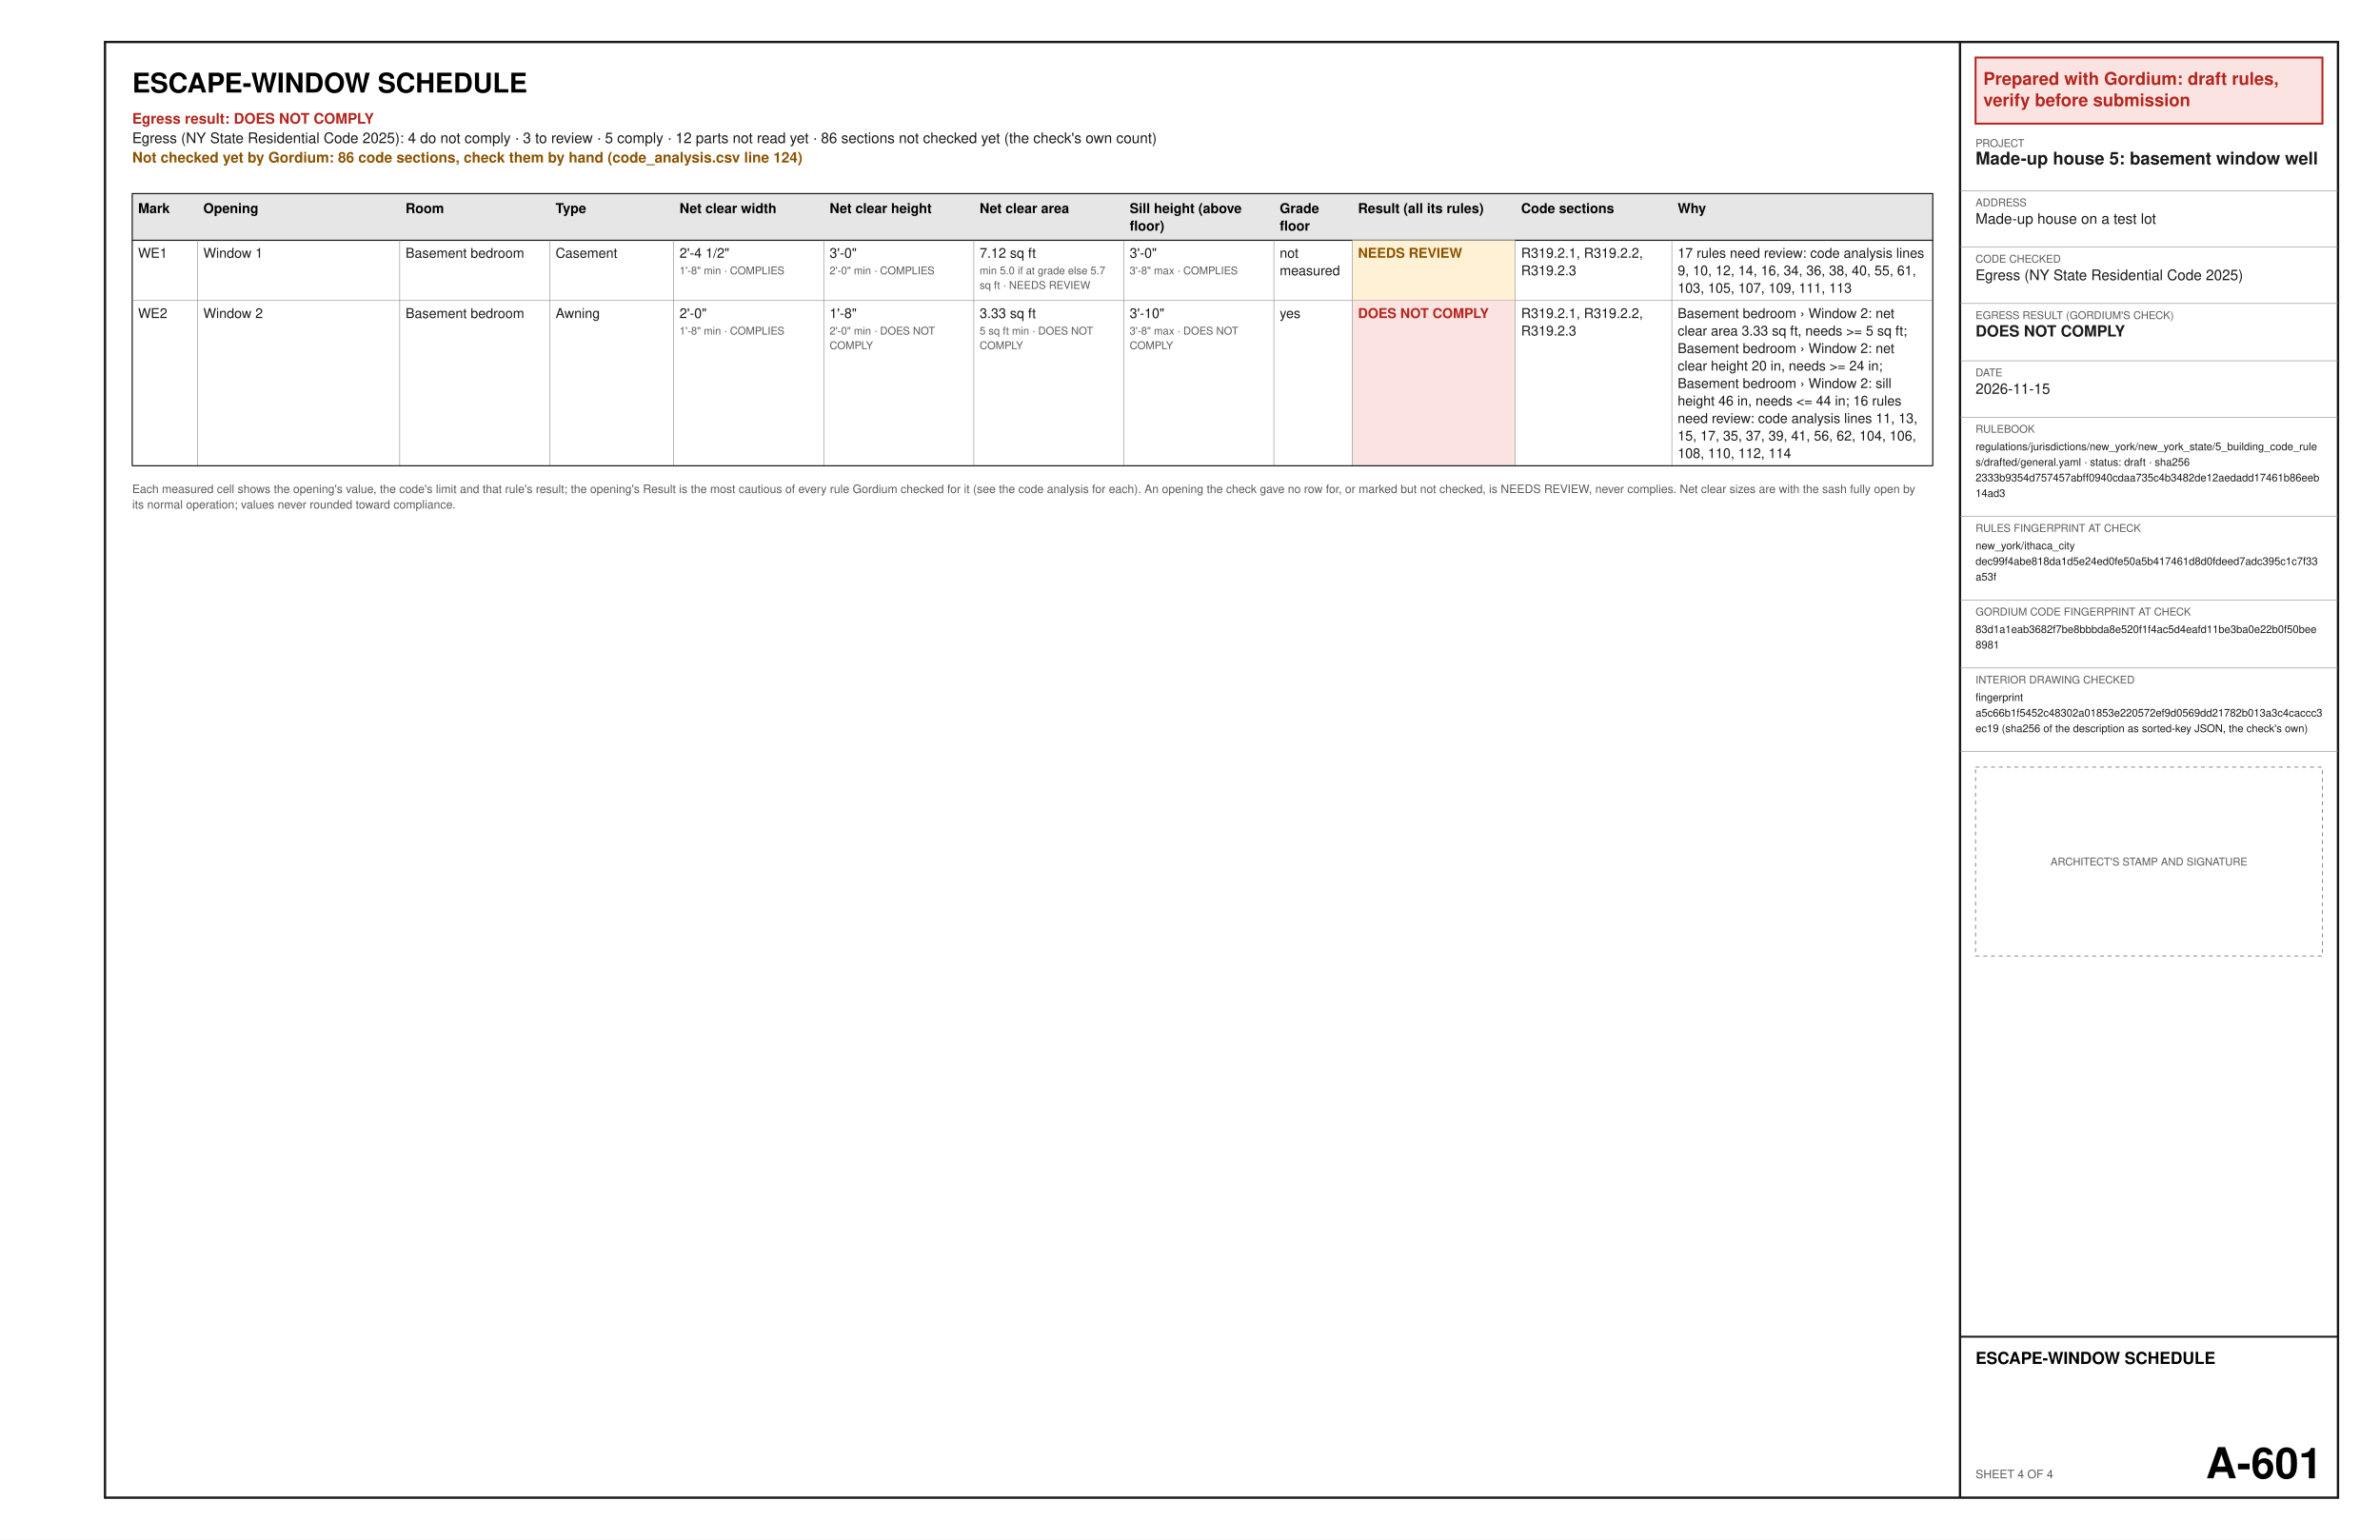
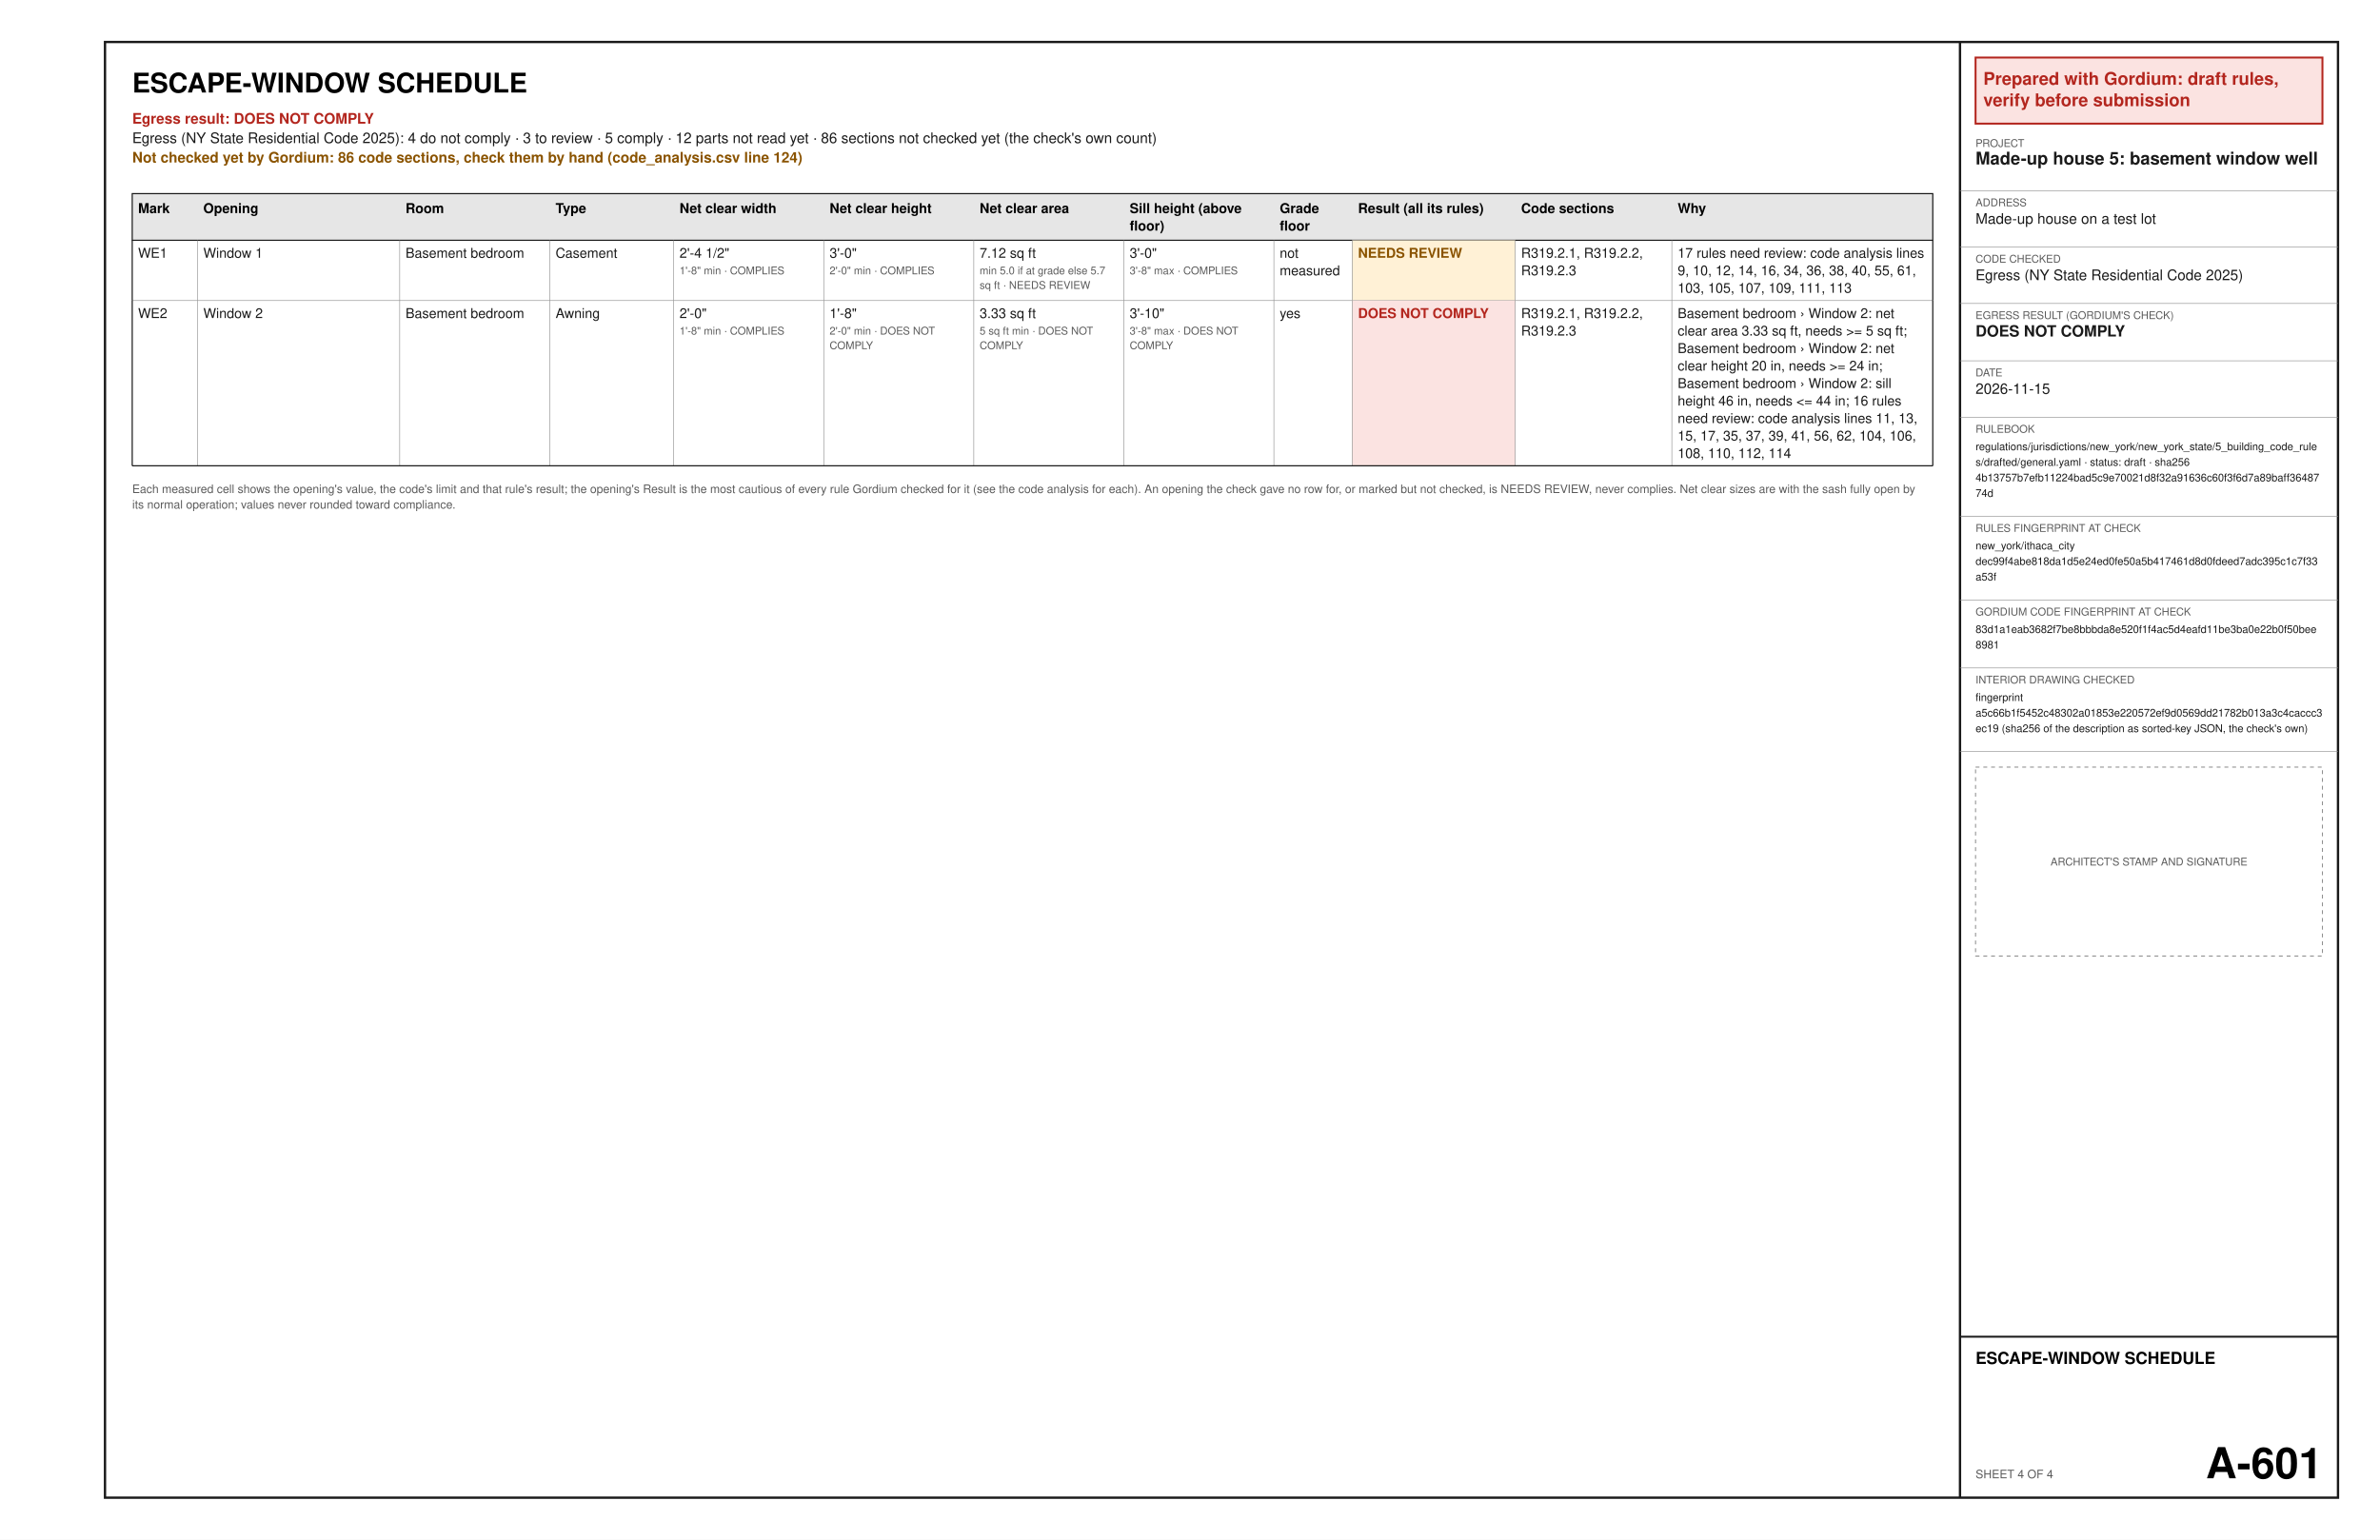
<svg xmlns="http://www.w3.org/2000/svg" width="17in" height="11in" viewBox="0 0 1224 792" font-family="Helvetica, Arial, sans-serif">
  <rect x="0" y="0" width="1224" height="792" fill="#ffffff" />
  <text x="68" y="47.6" font-size="14" font-weight="bold" text-anchor="start" fill="#000000" xml:space="preserve">ESCAPE-WINDOW SCHEDULE</text>
  <text x="68" y="63.6" font-size="7.5" font-weight="bold" text-anchor="start" fill="#b3261e" xml:space="preserve">Egress result: DOES NOT COMPLY</text>
  <text x="68" y="73.6" font-size="7.5" text-anchor="start" fill="#1a1a1a" xml:space="preserve">Egress (NY State Residential Code 2025): 4 do not comply · 3 to review · 5 comply · 12 parts not read yet · 86 sections not checked yet (the check's own count)</text>
  <text x="68" y="83.6" font-size="7.5" font-weight="bold" text-anchor="start" fill="#8a5300" xml:space="preserve">Not checked yet by Gordium: 86 code sections, check them by hand (code_analysis.csv line 124)</text>
  <polygon points="68,99.6 994,99.6 994,123.6 68,123.6" fill="#e6e6e6" stroke="#1a1a1a" stroke-width="0.6" />
  <text x="71" y="109.6" font-size="7" font-weight="bold" text-anchor="start" fill="#000000" xml:space="preserve">Mark</text>
  <text x="104.55" y="109.6" font-size="7" font-weight="bold" text-anchor="start" fill="#000000" xml:space="preserve">Opening</text>
  <text x="208.56" y="109.6" font-size="7" font-weight="bold" text-anchor="start" fill="#000000" xml:space="preserve">Room</text>
  <text x="285.72" y="109.6" font-size="7" font-weight="bold" text-anchor="start" fill="#000000" xml:space="preserve">Type</text>
  <text x="349.47" y="109.6" font-size="7" font-weight="bold" text-anchor="start" fill="#000000" xml:space="preserve">Net clear width</text>
  <text x="426.64" y="109.6" font-size="7" font-weight="bold" text-anchor="start" fill="#000000" xml:space="preserve">Net clear height</text>
  <text x="503.8" y="109.6" font-size="7" font-weight="bold" text-anchor="start" fill="#000000" xml:space="preserve">Net clear area</text>
  <text x="580.97" y="109.6" font-size="7" font-weight="bold" text-anchor="start" fill="#000000" xml:space="preserve">Sill height (above</text>
  <text x="580.97" y="118.6" font-size="7" font-weight="bold" text-anchor="start" fill="#000000" xml:space="preserve">floor)</text>
  <text x="658.14" y="109.6" font-size="7" font-weight="bold" text-anchor="start" fill="#000000" xml:space="preserve">Grade</text>
  <text x="658.14" y="118.6" font-size="7" font-weight="bold" text-anchor="start" fill="#000000" xml:space="preserve">floor</text>
  <text x="698.4" y="109.6" font-size="7" font-weight="bold" text-anchor="start" fill="#000000" xml:space="preserve">Result (all its rules)</text>
  <text x="782.28" y="109.6" font-size="7" font-weight="bold" text-anchor="start" fill="#000000" xml:space="preserve">Code sections</text>
  <text x="862.8" y="109.6" font-size="7" font-weight="bold" text-anchor="start" fill="#000000" xml:space="preserve">Why</text>
  <text x="71" y="132.6" font-size="7" text-anchor="start" fill="#1a1a1a" xml:space="preserve">WE1</text>
  <text x="104.55" y="132.6" font-size="7" text-anchor="start" fill="#1a1a1a" xml:space="preserve">Window 1</text>
  <text x="208.56" y="132.6" font-size="7" text-anchor="start" fill="#1a1a1a" xml:space="preserve">Basement bedroom</text>
  <text x="285.72" y="132.6" font-size="7" text-anchor="start" fill="#1a1a1a" xml:space="preserve">Casement</text>
  <text x="349.47" y="132.6" font-size="7" text-anchor="start" fill="#1a1a1a" xml:space="preserve">2'-4 1/2"</text>
  <text x="349.47" y="141.1" font-size="5.5" text-anchor="start" fill="#5a5a5a" xml:space="preserve">1'-8" min · COMPLIES</text>
  <text x="426.64" y="132.6" font-size="7" text-anchor="start" fill="#1a1a1a" xml:space="preserve">3'-0"</text>
  <text x="426.64" y="141.1" font-size="5.5" text-anchor="start" fill="#5a5a5a" xml:space="preserve">2'-0" min · COMPLIES</text>
  <text x="503.8" y="132.6" font-size="7" text-anchor="start" fill="#1a1a1a" xml:space="preserve">7.12 sq ft</text>
  <text x="503.8" y="141.1" font-size="5.5" text-anchor="start" fill="#5a5a5a" xml:space="preserve">min 5.0 if at grade else 5.7</text>
  <text x="503.8" y="148.6" font-size="5.5" text-anchor="start" fill="#5a5a5a" xml:space="preserve">sq ft · NEEDS REVIEW</text>
  <text x="580.97" y="132.6" font-size="7" text-anchor="start" fill="#1a1a1a" xml:space="preserve">3'-0"</text>
  <text x="580.97" y="141.1" font-size="5.5" text-anchor="start" fill="#5a5a5a" xml:space="preserve">3'-8" max · COMPLIES</text>
  <text x="658.14" y="132.6" font-size="7" text-anchor="start" fill="#1a1a1a" xml:space="preserve">not</text>
  <text x="658.14" y="141.6" font-size="7" text-anchor="start" fill="#1a1a1a" xml:space="preserve">measured</text>
  <polygon points="695.4,123.6 779.28,123.6 779.28,154.6 695.4,154.6" fill="#fff1d6" />
  <text x="698.4" y="132.6" font-size="7" font-weight="bold" text-anchor="start" fill="#8a5300" xml:space="preserve">NEEDS REVIEW</text>
  <text x="782.28" y="132.6" font-size="7" text-anchor="start" fill="#1a1a1a" xml:space="preserve">R319.2.1, R319.2.2,</text>
  <text x="782.28" y="141.6" font-size="7" text-anchor="start" fill="#1a1a1a" xml:space="preserve">R319.2.3</text>
  <text x="862.8" y="132.6" font-size="7" text-anchor="start" fill="#1a1a1a" xml:space="preserve">17 rules need review: code analysis lines</text>
  <text x="862.8" y="141.6" font-size="7" text-anchor="start" fill="#1a1a1a" xml:space="preserve">9, 10, 12, 14, 16, 34, 36, 38, 40, 55, 61,</text>
  <text x="862.8" y="150.6" font-size="7" text-anchor="start" fill="#1a1a1a" xml:space="preserve">103, 105, 107, 109, 111, 113</text>
  <line x1="68" y1="154.6" x2="994" y2="154.6" stroke="#8c8c8c" stroke-width="0.3" />
  <line x1="101.55" y1="123.6" x2="101.55" y2="154.6" stroke="#8c8c8c" stroke-width="0.3" />
  <line x1="205.56" y1="123.6" x2="205.56" y2="154.6" stroke="#8c8c8c" stroke-width="0.3" />
  <line x1="282.72" y1="123.6" x2="282.72" y2="154.6" stroke="#8c8c8c" stroke-width="0.3" />
  <line x1="346.47" y1="123.6" x2="346.47" y2="154.6" stroke="#8c8c8c" stroke-width="0.3" />
  <line x1="423.64" y1="123.6" x2="423.64" y2="154.6" stroke="#8c8c8c" stroke-width="0.3" />
  <line x1="500.8" y1="123.6" x2="500.8" y2="154.6" stroke="#8c8c8c" stroke-width="0.3" />
  <line x1="577.97" y1="123.6" x2="577.97" y2="154.6" stroke="#8c8c8c" stroke-width="0.3" />
  <line x1="655.14" y1="123.6" x2="655.14" y2="154.6" stroke="#8c8c8c" stroke-width="0.3" />
  <line x1="695.4" y1="123.6" x2="695.4" y2="154.6" stroke="#8c8c8c" stroke-width="0.3" />
  <line x1="779.28" y1="123.6" x2="779.28" y2="154.6" stroke="#8c8c8c" stroke-width="0.3" />
  <line x1="859.8" y1="123.6" x2="859.8" y2="154.6" stroke="#8c8c8c" stroke-width="0.3" />
  <line x1="68" y1="123.6" x2="68" y2="154.6" stroke="#1a1a1a" stroke-width="0.6" />
  <line x1="994" y1="123.6" x2="994" y2="154.6" stroke="#1a1a1a" stroke-width="0.6" />
  <text x="71" y="163.6" font-size="7" text-anchor="start" fill="#1a1a1a" xml:space="preserve">WE2</text>
  <text x="104.55" y="163.6" font-size="7" text-anchor="start" fill="#1a1a1a" xml:space="preserve">Window 2</text>
  <text x="208.56" y="163.6" font-size="7" text-anchor="start" fill="#1a1a1a" xml:space="preserve">Basement bedroom</text>
  <text x="285.72" y="163.6" font-size="7" text-anchor="start" fill="#1a1a1a" xml:space="preserve">Awning</text>
  <text x="349.47" y="163.6" font-size="7" text-anchor="start" fill="#1a1a1a" xml:space="preserve">2'-0"</text>
  <text x="349.47" y="172.1" font-size="5.5" text-anchor="start" fill="#5a5a5a" xml:space="preserve">1'-8" min · COMPLIES</text>
  <text x="426.64" y="163.6" font-size="7" text-anchor="start" fill="#1a1a1a" xml:space="preserve">1'-8"</text>
  <text x="426.64" y="172.1" font-size="5.5" text-anchor="start" fill="#5a5a5a" xml:space="preserve">2'-0" min · DOES NOT</text>
  <text x="426.64" y="179.6" font-size="5.5" text-anchor="start" fill="#5a5a5a" xml:space="preserve">COMPLY</text>
  <text x="503.8" y="163.6" font-size="7" text-anchor="start" fill="#1a1a1a" xml:space="preserve">3.33 sq ft</text>
  <text x="503.8" y="172.1" font-size="5.5" text-anchor="start" fill="#5a5a5a" xml:space="preserve">5 sq ft min · DOES NOT</text>
  <text x="503.8" y="179.6" font-size="5.5" text-anchor="start" fill="#5a5a5a" xml:space="preserve">COMPLY</text>
  <text x="580.97" y="163.6" font-size="7" text-anchor="start" fill="#1a1a1a" xml:space="preserve">3'-10"</text>
  <text x="580.97" y="172.1" font-size="5.5" text-anchor="start" fill="#5a5a5a" xml:space="preserve">3'-8" max · DOES NOT</text>
  <text x="580.97" y="179.6" font-size="5.5" text-anchor="start" fill="#5a5a5a" xml:space="preserve">COMPLY</text>
  <text x="658.14" y="163.6" font-size="7" text-anchor="start" fill="#1a1a1a" xml:space="preserve">yes</text>
  <polygon points="695.4,154.6 779.28,154.6 779.28,239.6 695.4,239.6" fill="#fbe3e1" />
  <text x="698.4" y="163.6" font-size="7" font-weight="bold" text-anchor="start" fill="#b3261e" xml:space="preserve">DOES NOT COMPLY</text>
  <text x="782.28" y="163.6" font-size="7" text-anchor="start" fill="#1a1a1a" xml:space="preserve">R319.2.1, R319.2.2,</text>
  <text x="782.28" y="172.6" font-size="7" text-anchor="start" fill="#1a1a1a" xml:space="preserve">R319.2.3</text>
  <text x="862.8" y="163.6" font-size="7" text-anchor="start" fill="#1a1a1a" xml:space="preserve">Basement bedroom › Window 2: net</text>
  <text x="862.8" y="172.6" font-size="7" text-anchor="start" fill="#1a1a1a" xml:space="preserve">clear area 3.33 sq ft, needs &gt;= 5 sq ft;</text>
  <text x="862.8" y="181.6" font-size="7" text-anchor="start" fill="#1a1a1a" xml:space="preserve">Basement bedroom › Window 2: net</text>
  <text x="862.8" y="190.6" font-size="7" text-anchor="start" fill="#1a1a1a" xml:space="preserve">clear height 20 in, needs &gt;= 24 in;</text>
  <text x="862.8" y="199.6" font-size="7" text-anchor="start" fill="#1a1a1a" xml:space="preserve">Basement bedroom › Window 2: sill</text>
  <text x="862.8" y="208.6" font-size="7" text-anchor="start" fill="#1a1a1a" xml:space="preserve">height 46 in, needs &lt;= 44 in; 16 rules</text>
  <text x="862.8" y="217.6" font-size="7" text-anchor="start" fill="#1a1a1a" xml:space="preserve">need review: code analysis lines 11, 13,</text>
  <text x="862.8" y="226.6" font-size="7" text-anchor="start" fill="#1a1a1a" xml:space="preserve">15, 17, 35, 37, 39, 41, 56, 62, 104, 106,</text>
  <text x="862.8" y="235.6" font-size="7" text-anchor="start" fill="#1a1a1a" xml:space="preserve">108, 110, 112, 114</text>
  <line x1="68" y1="239.6" x2="994" y2="239.6" stroke="#8c8c8c" stroke-width="0.3" />
  <line x1="101.55" y1="154.6" x2="101.55" y2="239.6" stroke="#8c8c8c" stroke-width="0.3" />
  <line x1="205.56" y1="154.6" x2="205.56" y2="239.6" stroke="#8c8c8c" stroke-width="0.3" />
  <line x1="282.72" y1="154.6" x2="282.72" y2="239.6" stroke="#8c8c8c" stroke-width="0.3" />
  <line x1="346.47" y1="154.6" x2="346.47" y2="239.6" stroke="#8c8c8c" stroke-width="0.3" />
  <line x1="423.64" y1="154.6" x2="423.64" y2="239.6" stroke="#8c8c8c" stroke-width="0.3" />
  <line x1="500.8" y1="154.6" x2="500.8" y2="239.6" stroke="#8c8c8c" stroke-width="0.3" />
  <line x1="577.97" y1="154.6" x2="577.97" y2="239.6" stroke="#8c8c8c" stroke-width="0.3" />
  <line x1="655.14" y1="154.6" x2="655.14" y2="239.6" stroke="#8c8c8c" stroke-width="0.3" />
  <line x1="695.4" y1="154.6" x2="695.4" y2="239.6" stroke="#8c8c8c" stroke-width="0.3" />
  <line x1="779.28" y1="154.6" x2="779.28" y2="239.6" stroke="#8c8c8c" stroke-width="0.3" />
  <line x1="859.8" y1="154.6" x2="859.8" y2="239.6" stroke="#8c8c8c" stroke-width="0.3" />
  <line x1="68" y1="154.6" x2="68" y2="239.6" stroke="#1a1a1a" stroke-width="0.6" />
  <line x1="994" y1="154.6" x2="994" y2="239.6" stroke="#1a1a1a" stroke-width="0.6" />
  <line x1="68" y1="239.6" x2="994" y2="239.6" stroke="#1a1a1a" stroke-width="0.6" />
  <text x="68" y="253.6" font-size="6" text-anchor="start" fill="#5a5a5a" xml:space="preserve">Each measured cell shows the opening's value, the code's limit and that rule's result; the opening's Result is the most cautious of every rule Gordium checked for it (see the code analysis for each). An opening the check gave no row for, or marked but not checked, is NEEDS REVIEW, never complies. Net clear sizes are with the sash fully open by</text>
  <text x="68" y="261.6" font-size="6" text-anchor="start" fill="#5a5a5a" xml:space="preserve">its normal operation; values never rounded toward compliance.</text>
  <polygon points="54,21.6 1202.4,21.6 1202.4,770.4 54,770.4" fill="none" stroke="#1a1a1a" stroke-width="1.2" />
  <line x1="1008" y1="21.6" x2="1008" y2="770.4" stroke="#1a1a1a" stroke-width="1.2" />
  <polygon points="1016,29.6 1194.4,29.6 1194.4,63.6 1016,63.6" fill="#fbe3e1" stroke="#b3261e" stroke-width="1" />
  <text x="1020" y="43.6" font-size="9" font-weight="bold" text-anchor="start" fill="#b3261e" xml:space="preserve">Prepared with Gordium: draft rules,</text>
  <text x="1020" y="54.6" font-size="9" font-weight="bold" text-anchor="start" fill="#b3261e" xml:space="preserve">verify before submission</text>
  <text x="1016" y="75.6" font-size="5.5" text-anchor="start" fill="#5a5a5a" xml:space="preserve">PROJECT</text>
  <text x="1016" y="84.6" font-size="9" font-weight="bold" text-anchor="start" fill="#1a1a1a" xml:space="preserve">Made-up house 5: basement window well</text>
  <line x1="1008" y1="98.1" x2="1202.4" y2="98.1" stroke="#8c8c8c" stroke-width="0.3" />
  <text x="1016" y="106.1" font-size="5.5" text-anchor="start" fill="#5a5a5a" xml:space="preserve">ADDRESS</text>
  <text x="1016" y="115.1" font-size="7.5" text-anchor="start" fill="#1a1a1a" xml:space="preserve">Made-up house on a test lot</text>
  <line x1="1008" y1="127.1" x2="1202.4" y2="127.1" stroke="#8c8c8c" stroke-width="0.3" />
  <text x="1016" y="135.1" font-size="5.5" text-anchor="start" fill="#5a5a5a" xml:space="preserve">CODE CHECKED</text>
  <text x="1016" y="144.1" font-size="7.5" text-anchor="start" fill="#1a1a1a" xml:space="preserve">Egress (NY State Residential Code 2025)</text>
  <line x1="1008" y1="156.1" x2="1202.4" y2="156.1" stroke="#8c8c8c" stroke-width="0.3" />
  <text x="1016" y="164.1" font-size="5.5" text-anchor="start" fill="#5a5a5a" xml:space="preserve">EGRESS RESULT (GORDIUM'S CHECK)</text>
  <text x="1016" y="173.1" font-size="8" font-weight="bold" text-anchor="start" fill="#1a1a1a" xml:space="preserve">DOES NOT COMPLY</text>
  <line x1="1008" y1="185.6" x2="1202.4" y2="185.6" stroke="#8c8c8c" stroke-width="0.3" />
  <text x="1016" y="193.6" font-size="5.5" text-anchor="start" fill="#5a5a5a" xml:space="preserve">DATE</text>
  <text x="1016" y="202.6" font-size="7.5" text-anchor="start" fill="#1a1a1a" xml:space="preserve">2026-11-15</text>
  <line x1="1008" y1="214.6" x2="1202.4" y2="214.6" stroke="#8c8c8c" stroke-width="0.3" />
  <text x="1016" y="222.6" font-size="5.5" text-anchor="start" fill="#5a5a5a" xml:space="preserve">RULEBOOK</text>
  <text x="1016" y="231.6" font-size="5.5" text-anchor="start" fill="#1a1a1a" xml:space="preserve">regulations/jurisdictions/new_york/new_york_state/5_building_code_rule</text>
  <text x="1016" y="239.6" font-size="5.5" text-anchor="start" fill="#1a1a1a" xml:space="preserve">s/drafted/general.yaml · status: draft · sha256</text>
-   <text x="1016" y="247.6" font-size="5.5" text-anchor="start" fill="#1a1a1a" xml:space="preserve">2333b9354d757457abff0940cdaa735c4b3482de12aedadd17461b86eeb</text>
-   <text x="1016" y="255.6" font-size="5.5" text-anchor="start" fill="#1a1a1a" xml:space="preserve">14ad3</text>
+   <text x="1016" y="247.6" font-size="5.5" text-anchor="start" fill="#1a1a1a" xml:space="preserve">4b13757b7efb11224bad5c9e70021d8f32a91636c60f3f6d7a89baff36487</text>
+   <text x="1016" y="255.6" font-size="5.5" text-anchor="start" fill="#1a1a1a" xml:space="preserve">74d</text>
  <line x1="1008" y1="265.6" x2="1202.4" y2="265.6" stroke="#8c8c8c" stroke-width="0.3" />
  <text x="1016" y="273.6" font-size="5.5" text-anchor="start" fill="#5a5a5a" xml:space="preserve">RULES FINGERPRINT AT CHECK</text>
  <text x="1016" y="282.6" font-size="5.5" text-anchor="start" fill="#1a1a1a" xml:space="preserve">new_york/ithaca_city</text>
  <text x="1016" y="290.6" font-size="5.5" text-anchor="start" fill="#1a1a1a" xml:space="preserve">dec99f4abe818da1d5e24ed0fe50a5b417461d8d0fdeed7adc395c1c7f33</text>
  <text x="1016" y="298.6" font-size="5.5" text-anchor="start" fill="#1a1a1a" xml:space="preserve">a53f</text>
  <line x1="1008" y1="308.6" x2="1202.4" y2="308.6" stroke="#8c8c8c" stroke-width="0.3" />
  <text x="1016" y="316.6" font-size="5.5" text-anchor="start" fill="#5a5a5a" xml:space="preserve">GORDIUM CODE FINGERPRINT AT CHECK</text>
  <text x="1016" y="325.6" font-size="5.5" text-anchor="start" fill="#1a1a1a" xml:space="preserve">83d1a1eab3682f7be8bbbda8e520f1f4ac5d4eafd11be3ba0e22b0f50bee</text>
  <text x="1016" y="333.6" font-size="5.5" text-anchor="start" fill="#1a1a1a" xml:space="preserve">8981</text>
  <line x1="1008" y1="343.6" x2="1202.4" y2="343.6" stroke="#8c8c8c" stroke-width="0.3" />
  <text x="1016" y="351.6" font-size="5.5" text-anchor="start" fill="#5a5a5a" xml:space="preserve">INTERIOR DRAWING CHECKED</text>
  <text x="1016" y="360.6" font-size="5.5" text-anchor="start" fill="#1a1a1a" xml:space="preserve">fingerprint</text>
  <text x="1016" y="368.6" font-size="5.5" text-anchor="start" fill="#1a1a1a" xml:space="preserve">a5c66b1f5452c48302a01853e220572ef9d0569dd21782b013a3c4caccc3</text>
  <text x="1016" y="376.6" font-size="5.5" text-anchor="start" fill="#1a1a1a" xml:space="preserve">ec19 (sha256 of the description as sorted-key JSON, the check's own)</text>
  <line x1="1008" y1="386.6" x2="1202.4" y2="386.6" stroke="#8c8c8c" stroke-width="0.3" />
  <polygon points="1016,394.6 1194.4,394.6 1194.4,491.8 1016,491.8" fill="none" stroke="#8c8c8c" stroke-width="0.5" stroke-dasharray="2 2" />
  <text x="1105.2" y="445.2" font-size="5.5" text-anchor="middle" fill="#5a5a5a" xml:space="preserve">ARCHITECT'S STAMP AND SIGNATURE</text>
  <line x1="1008" y1="687.6" x2="1202.4" y2="687.6" stroke="#1a1a1a" stroke-width="1" />
  <text x="1016" y="701.6" font-size="8.5" font-weight="bold" text-anchor="start" fill="#000000" xml:space="preserve">ESCAPE-WINDOW SCHEDULE</text>
  <text x="1016" y="760.4" font-size="6" text-anchor="start" fill="#5a5a5a" xml:space="preserve">SHEET 4 OF 4</text>
  <text x="1194.4" y="760.4" font-size="22" font-weight="bold" text-anchor="end" fill="#000000" xml:space="preserve">A-601</text>
</svg>
